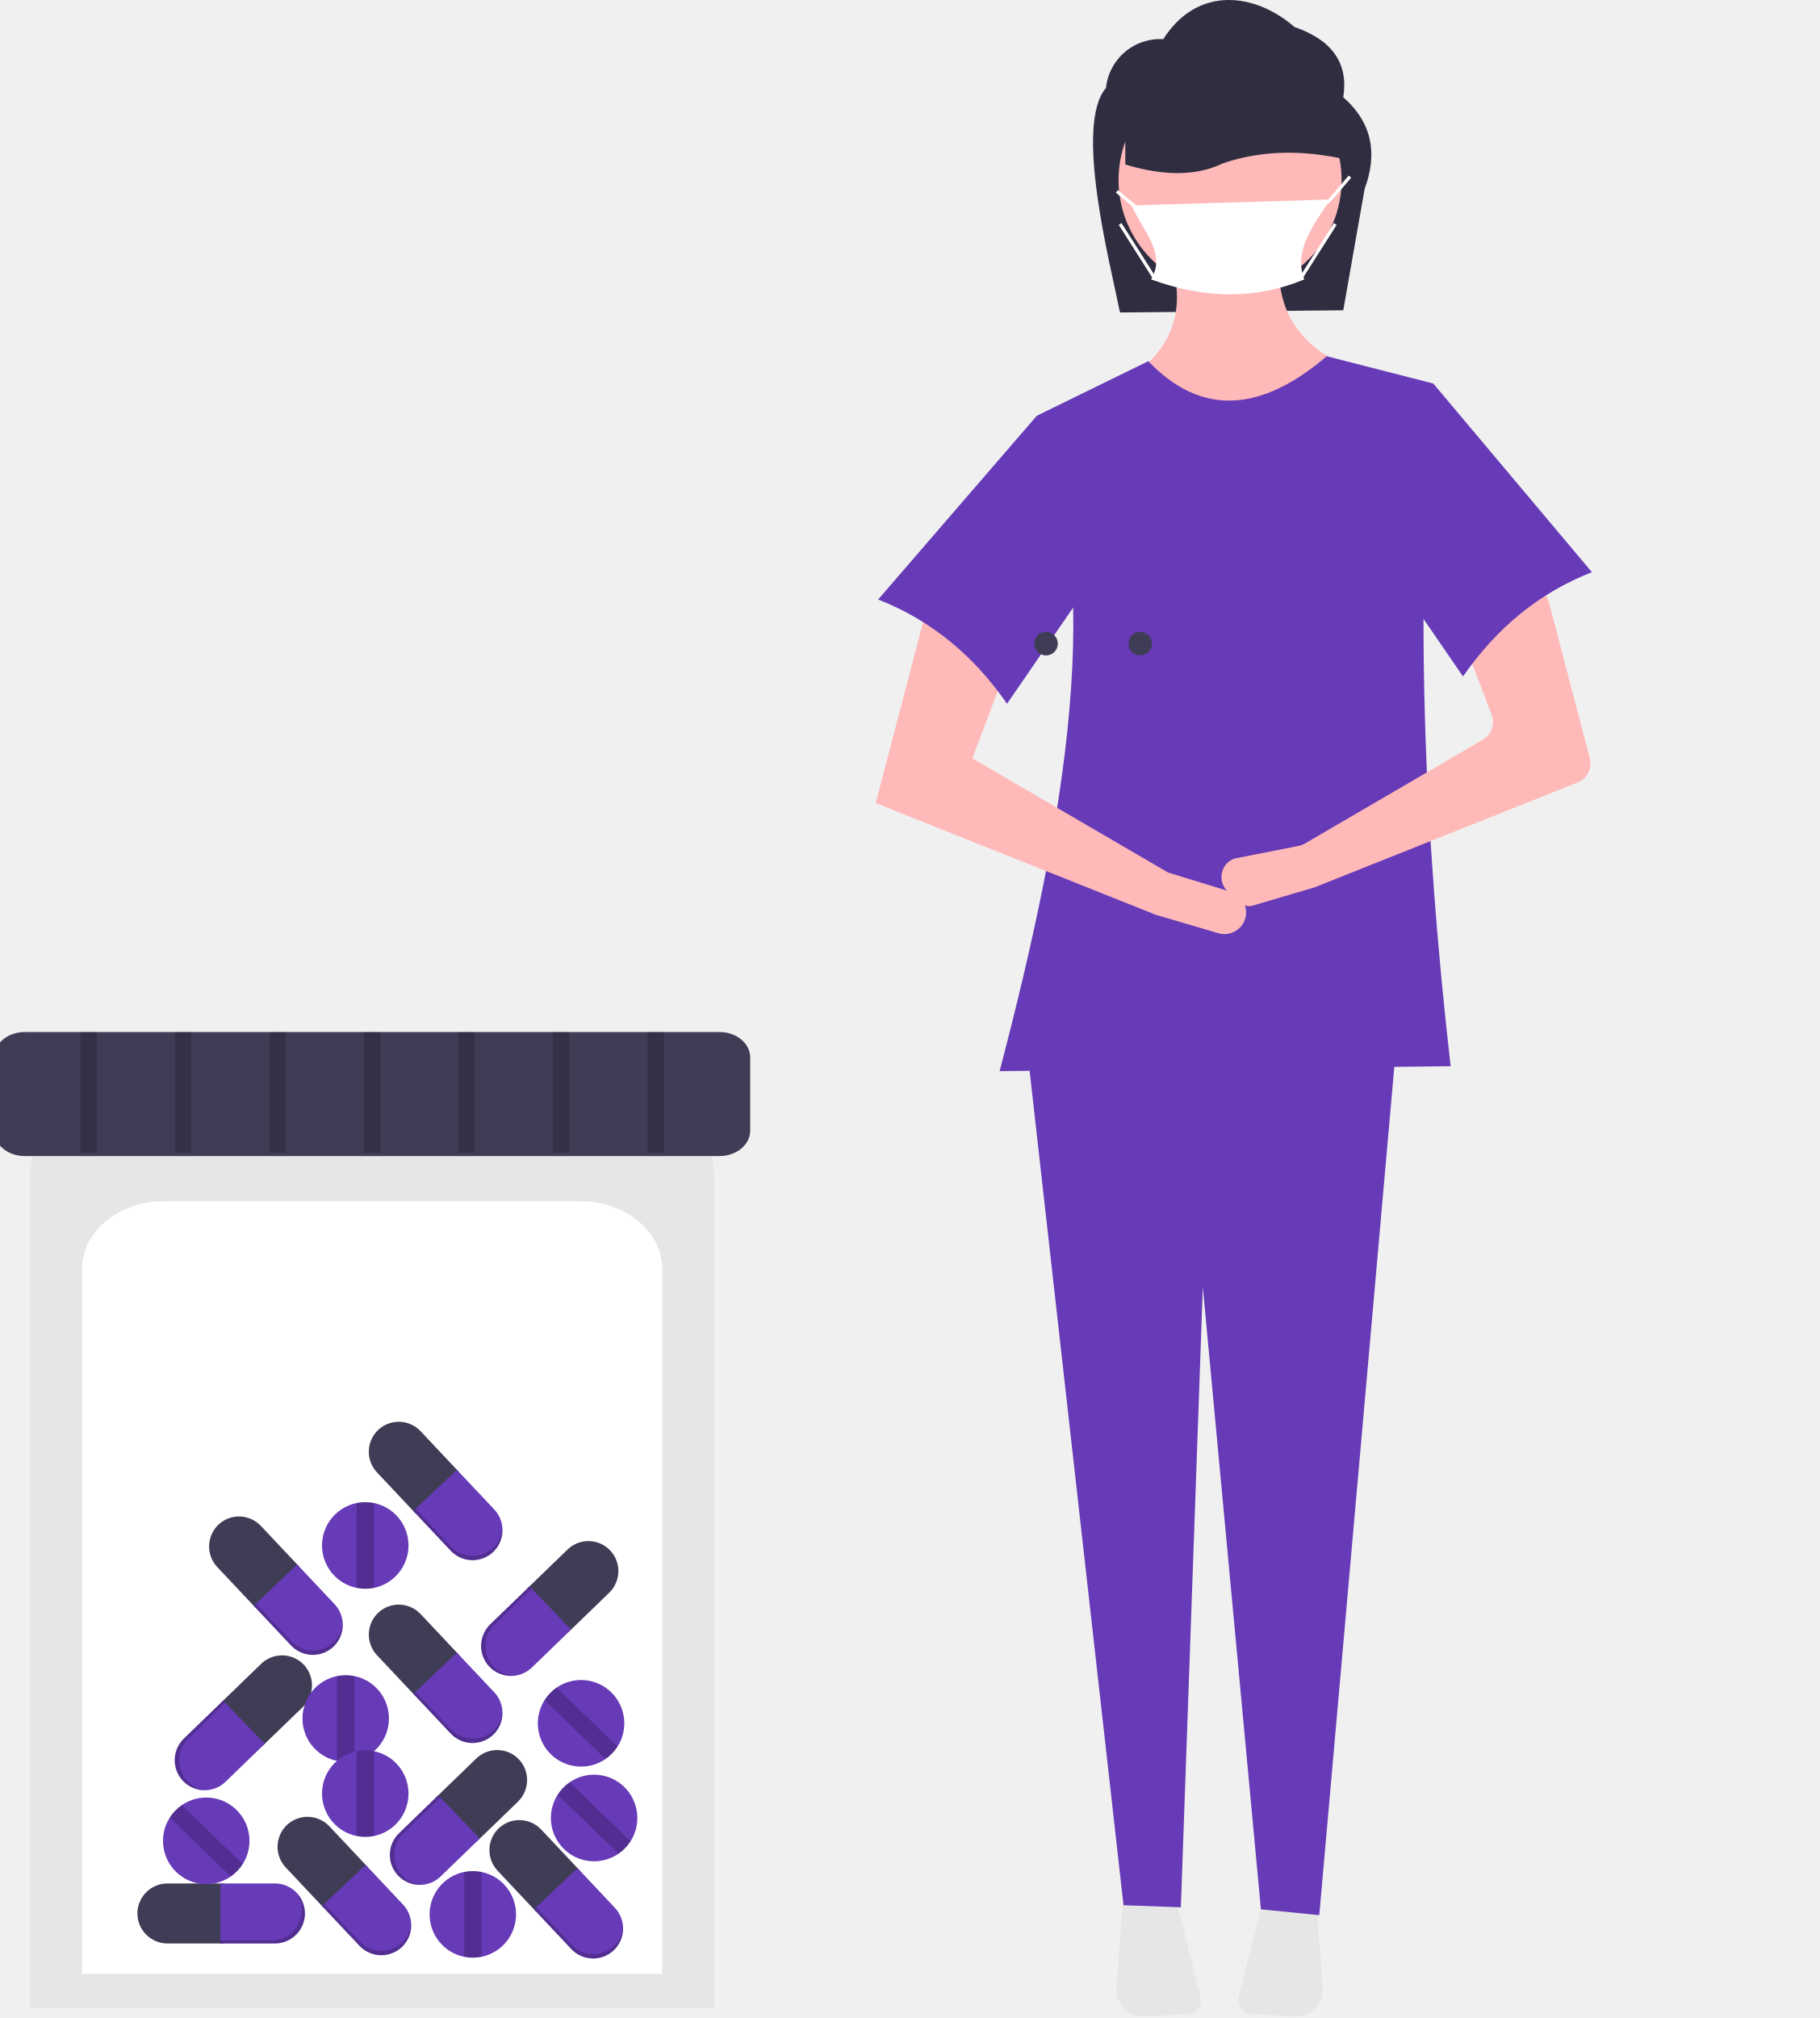
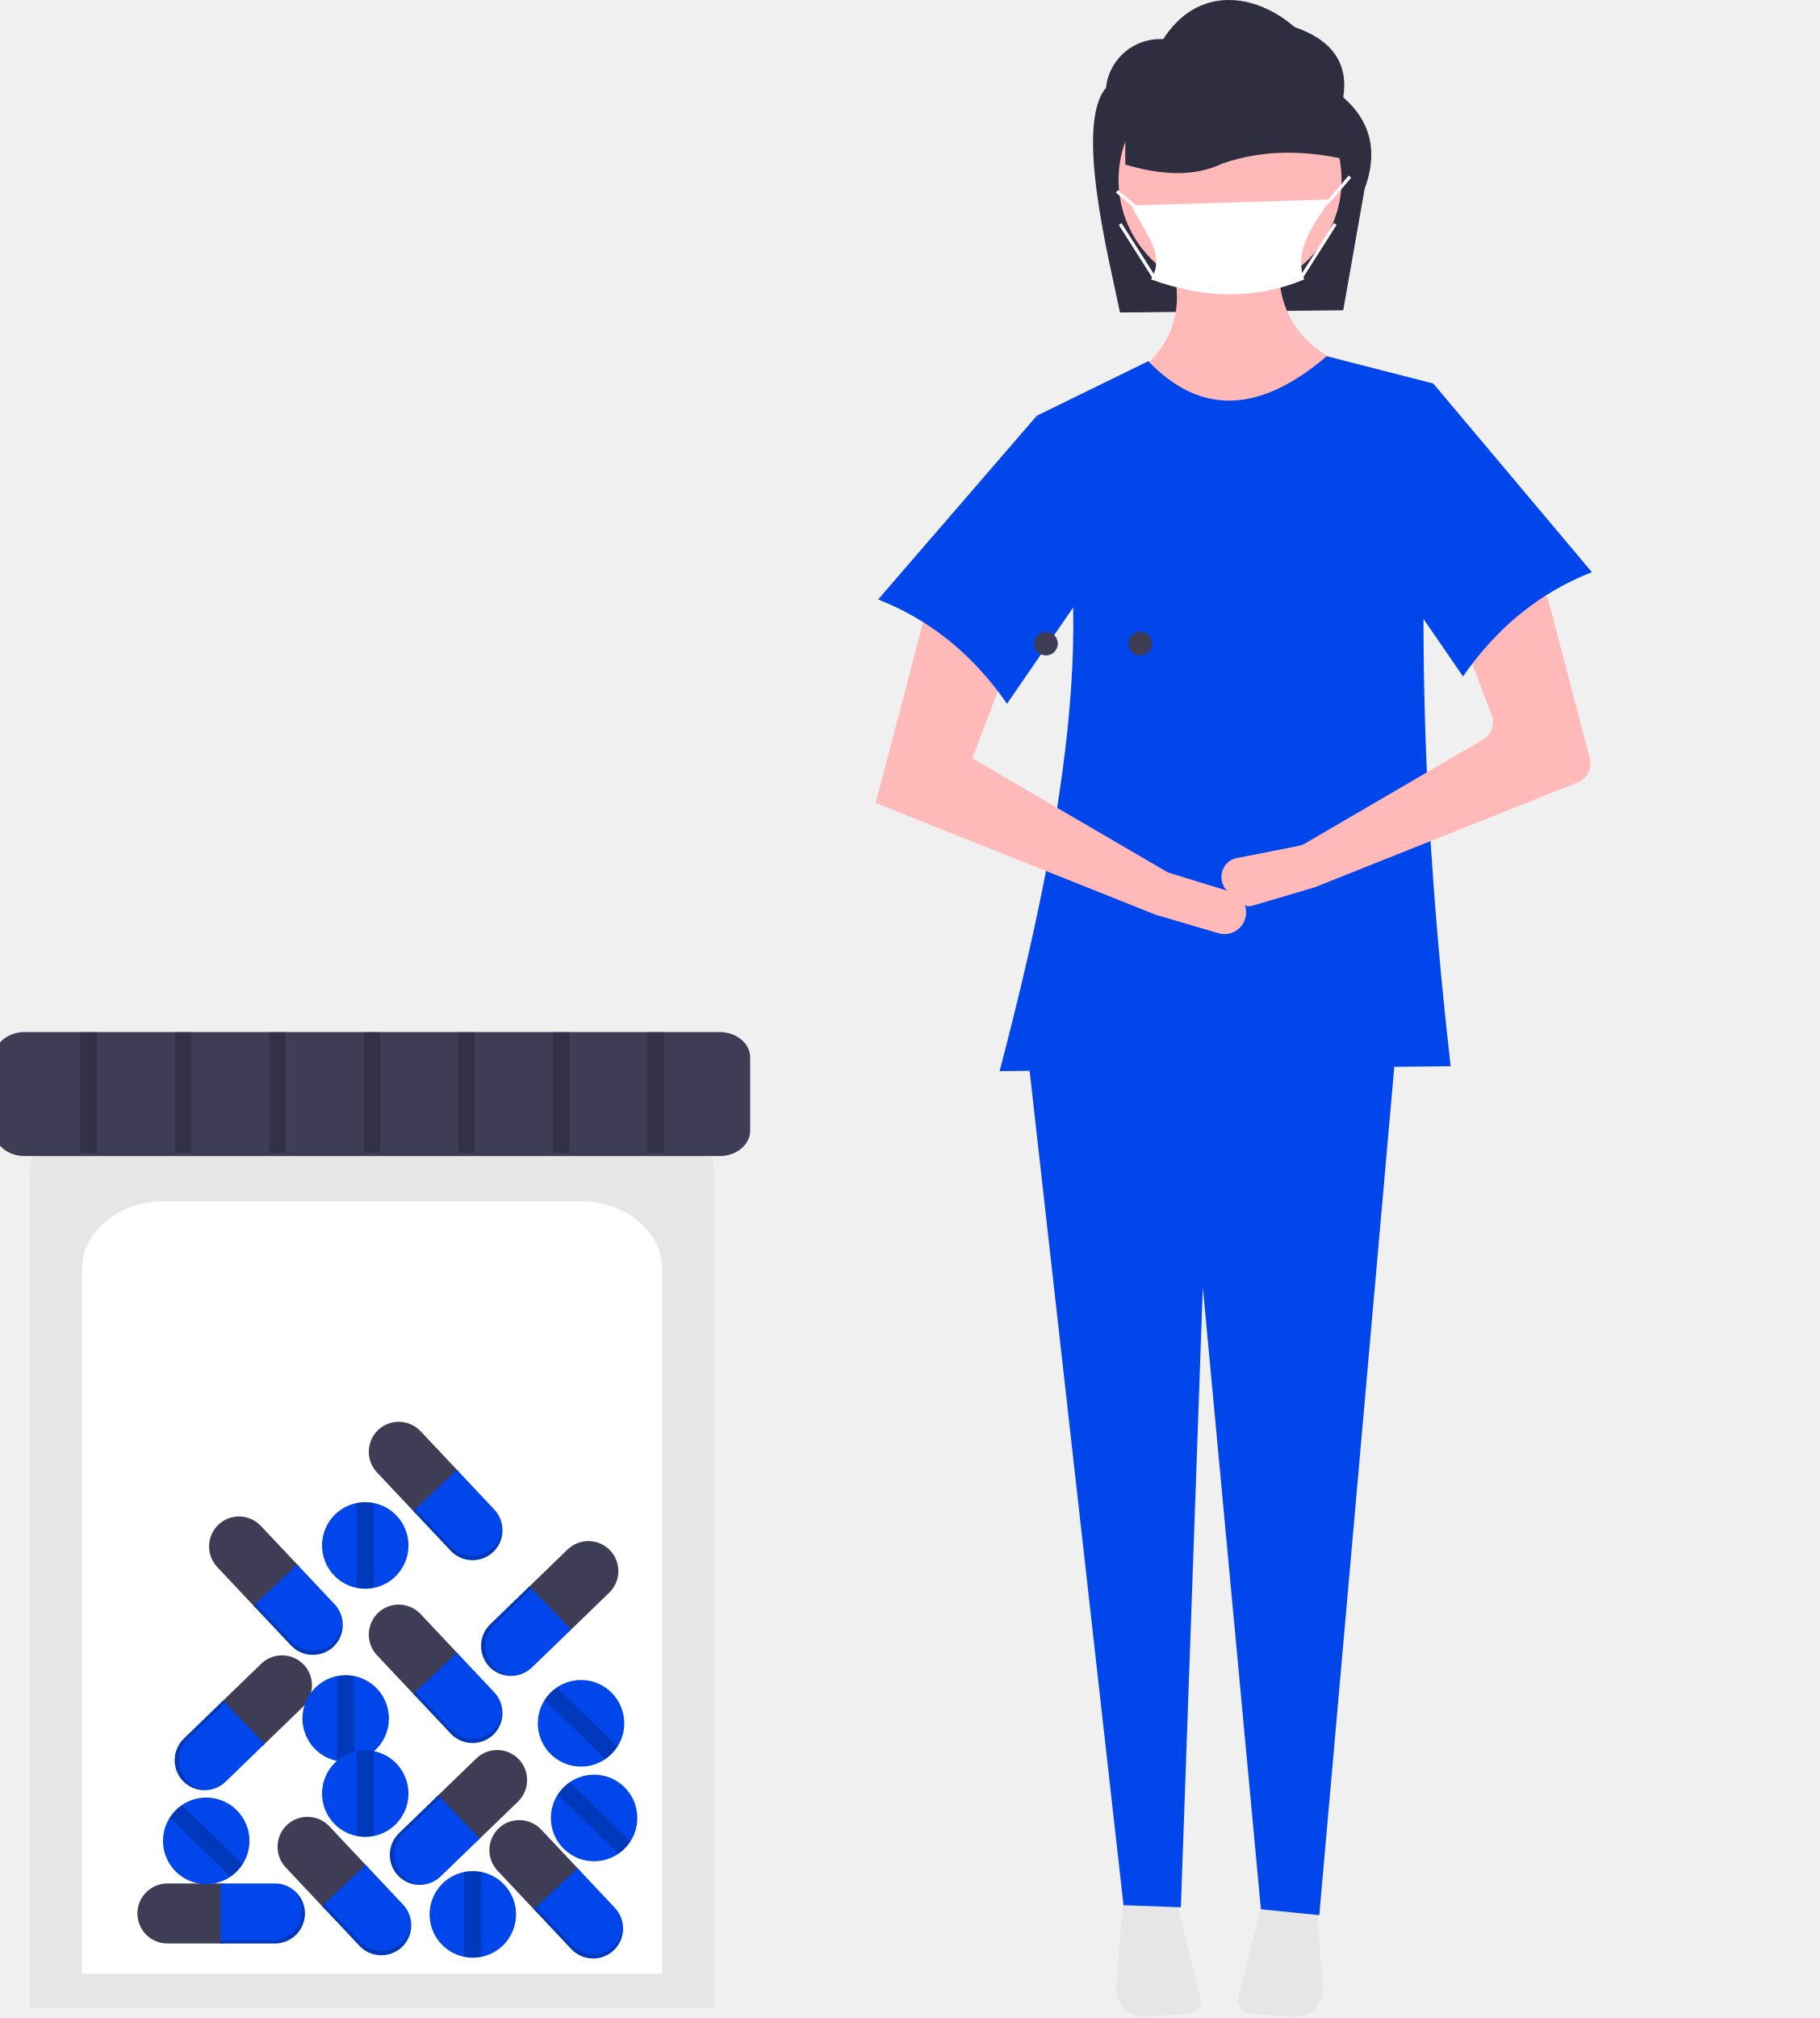
<svg xmlns="http://www.w3.org/2000/svg" width="110" height="122" viewBox="0 0 110 122" fill="none">
-   <g clip-path="url(#clip0_15_1050)">
-     <path d="M81.219 18.759L67.719 18.891C67.085 15.762 64.953 7.553 66.873 5.314C66.96 4.471 67.369 3.695 68.013 3.146C68.658 2.598 69.49 2.319 70.334 2.369C72.426 -0.911 75.912 -0.419 78.267 1.63C80.638 2.449 81.531 3.905 81.219 5.88C82.975 7.419 83.299 9.292 82.51 11.423L81.219 18.759Z" fill="#2F2E41" />
-     <path d="M79.919 27.088L70.18 25.738L68.232 22.886C70.915 21.104 71.865 18.614 70.629 15.233L77.372 15.082C77.056 18.093 78.05 20.425 80.818 21.836L79.919 27.088Z" fill="#FFB9B9" />
-     <path d="M67.877 115.075L67.504 120.174C67.488 120.405 67.52 120.637 67.6 120.854C67.68 121.071 67.805 121.268 67.968 121.433C68.13 121.598 68.326 121.726 68.541 121.808C68.757 121.891 68.988 121.927 69.219 121.913L71.834 121.754C71.955 121.747 72.073 121.713 72.18 121.654C72.286 121.596 72.379 121.515 72.451 121.417C72.522 121.319 72.572 121.206 72.595 121.087C72.618 120.968 72.615 120.845 72.586 120.727L71.134 114.912L67.877 115.075Z" fill="#E6E6E6" />
-     <path d="M76.343 114.912L74.891 120.727C74.862 120.845 74.859 120.968 74.882 121.087C74.906 121.206 74.955 121.319 75.027 121.417C75.099 121.515 75.191 121.596 75.298 121.654C75.404 121.713 75.522 121.747 75.643 121.754L78.258 121.913C78.489 121.927 78.72 121.891 78.936 121.808C79.152 121.726 79.347 121.598 79.51 121.433C79.672 121.268 79.797 121.071 79.877 120.854C79.957 120.637 79.99 120.405 79.973 120.174L79.601 115.075L76.343 114.912Z" fill="#E6E6E6" />
-     <path d="M79.769 115.783L76.24 115.428L72.727 77.814L71.399 115.307L67.932 115.182L62.088 63.256H84.415L79.769 115.783Z" fill="#673AB7" />
-     <path d="M74.375 17.634C78.099 17.634 81.118 14.61 81.118 10.88C81.118 7.151 78.099 4.127 74.375 4.127C70.651 4.127 67.632 7.151 67.632 10.88C67.632 14.61 70.651 17.634 74.375 17.634Z" fill="#FFB9B9" />
-     <path d="M87.711 64.457L60.44 64.757C64.487 49.326 66.908 34.992 62.687 25.137L69.43 21.836C72.681 25.232 76.302 24.882 80.219 21.536L86.662 23.186C85.559 36.109 86.053 49.949 87.711 64.457Z" fill="#673AB7" />
-     <path d="M52.948 48.549L69.88 55.303L73.665 56.418C73.835 56.468 74.013 56.483 74.188 56.462C74.363 56.441 74.532 56.386 74.686 56.298C74.839 56.21 74.973 56.092 75.079 55.951C75.186 55.81 75.263 55.649 75.305 55.477C75.38 55.177 75.347 54.859 75.21 54.581C75.074 54.303 74.843 54.082 74.56 53.958L70.629 52.751L58.791 45.848L61.264 39.32L56.094 36.543L52.948 48.549Z" fill="#FFB9B9" />
-     <path d="M53.097 36.243C56.319 37.502 58.881 39.65 60.889 42.546L67.183 33.392L62.687 25.137L53.097 36.243Z" fill="#673AB7" />
-     <path d="M81.975 9.786C79.238 9.08 76.547 8.983 73.932 9.879C72.266 10.687 70.265 10.612 68.039 9.946V3.208L80.053 3.529L81.975 9.786Z" fill="#2F2E41" />
-     <path d="M95.395 47.301L80.636 53.186L79.523 53.63C79.487 53.644 79.452 53.656 79.414 53.668L75.684 54.767C75.207 54.907 74.547 54.264 74.16 53.82C73.969 53.606 73.861 53.33 73.855 53.043C73.849 52.756 73.947 52.476 74.129 52.255C74.18 52.195 74.237 52.14 74.298 52.091C74.442 51.979 74.612 51.904 74.791 51.874L78.518 51.14C78.651 51.113 78.78 51.065 78.898 50.998L80.636 49.983L89.66 44.721C89.911 44.575 90.102 44.344 90.199 44.07C90.296 43.796 90.293 43.497 90.19 43.225L88.468 38.675C88.362 38.397 88.361 38.09 88.466 37.811C88.57 37.532 88.772 37.3 89.034 37.159L91.887 35.628C92.05 35.54 92.231 35.491 92.416 35.483C92.601 35.475 92.785 35.51 92.955 35.584C93.124 35.658 93.275 35.77 93.395 35.911C93.515 36.052 93.602 36.218 93.649 36.398L96.126 45.848C96.202 46.138 96.17 46.445 96.035 46.713C95.901 46.981 95.673 47.19 95.395 47.301Z" fill="#FFB9B9" />
-     <path d="M96.252 34.592C93.031 35.851 90.468 37.999 88.46 40.895L82.167 31.741L86.662 23.186L96.252 34.592Z" fill="#673AB7" />
-     <path d="M78.863 16.891C75.913 18.12 72.82 18.07 69.6 16.891C70.537 15.29 69.137 14.035 68.418 12.419L80.439 12.061C79.52 13.465 78.163 15.125 78.863 16.891Z" fill="white" />
-     <path d="M80.312 12.328L80.172 12.189L80.369 11.991L81.547 10.615L81.697 10.743L80.514 12.125L80.312 12.328Z" fill="white" />
-     <path d="M67.594 11.492L67.468 11.643L68.65 12.63L68.777 12.479L67.594 11.492Z" fill="white" />
-     <path d="M80.651 13.489L78.582 16.745L78.748 16.851L80.818 13.595L80.651 13.489Z" fill="white" />
-     <path d="M67.811 13.488L67.645 13.594L69.714 16.851L69.88 16.745L67.811 13.488Z" fill="white" />
-     <path d="M68.945 39.624C69.338 39.624 69.657 39.305 69.657 38.911C69.657 38.517 69.338 38.198 68.945 38.198C68.551 38.198 68.232 38.517 68.232 38.911C68.232 39.305 68.551 39.624 68.945 39.624Z" fill="#3F3D56" />
-     <path d="M63.247 39.624C63.641 39.624 63.959 39.305 63.959 38.911C63.959 38.517 63.641 38.198 63.247 38.198C62.854 38.198 62.535 38.517 62.535 38.911C62.535 39.305 62.854 39.624 63.247 39.624Z" fill="#3F3D56" />
-     <path d="M1.807 121.408H43.193V71.133C43.193 68.471 40.574 66.305 37.356 66.305H7.644C4.425 66.305 1.807 68.471 1.807 71.133V121.408Z" fill="#E6E6E6" />
-     <path d="M4.961 119.329H40.039V76.715C40.039 74.458 37.82 72.622 35.093 72.622H9.907C7.18 72.622 4.961 74.458 4.961 76.715V119.329Z" fill="white" />
-     <path d="M1.495 62.392C0.472 62.392 -0.36 63.081 -0.36 63.927V68.357C-0.36 69.203 0.472 69.891 1.495 69.891H43.505C44.528 69.891 45.36 69.203 45.36 68.357V63.927C45.36 63.081 44.528 62.392 43.505 62.392H1.495Z" fill="#3F3D56" />
-     <path d="M10.12 113.865C9.64 113.866 9.18 114.058 8.84 114.398C8.5 114.738 8.309 115.199 8.308 115.68C8.309 116.161 8.5 116.622 8.84 116.962C9.18 117.302 9.64 117.494 10.12 117.495H13.512V113.865H10.12Z" fill="#3F3D56" />
-     <path d="M16.626 113.865H13.327V117.495H16.626C17.106 117.494 17.567 117.302 17.906 116.962C18.246 116.622 18.437 116.161 18.439 115.68C18.437 115.199 18.246 114.738 17.906 114.398C17.567 114.058 17.106 113.866 16.626 113.865Z" fill="#673AB7" />
-     <path opacity="0.2" d="M17.809 114.309C18.095 114.637 18.252 115.058 18.253 115.494C18.251 115.975 18.06 116.436 17.72 116.776C17.381 117.116 16.921 117.307 16.44 117.309H13.327V117.495H16.626C17.106 117.494 17.567 117.302 17.906 116.962C18.246 116.622 18.437 116.161 18.439 115.68C18.438 115.419 18.382 115.162 18.273 114.926C18.164 114.689 18.006 114.479 17.809 114.309Z" fill="black" />
-     <path d="M25.429 86.523C25.098 86.174 24.643 85.97 24.163 85.956C23.683 85.941 23.217 86.118 22.867 86.447C22.518 86.778 22.315 87.234 22.3 87.714C22.286 88.195 22.463 88.662 22.791 89.013L25.118 91.485L27.756 88.995L25.429 86.523Z" fill="#3F3D56" />
-     <path d="M29.892 91.264L27.628 88.86L24.991 91.35L27.254 93.755C27.584 94.104 28.039 94.308 28.519 94.322C28.999 94.336 29.465 94.159 29.816 93.83C30.164 93.499 30.368 93.044 30.382 92.563C30.396 92.082 30.22 91.615 29.892 91.264Z" fill="#673AB7" />
-     <path opacity="0.2" d="M30.38 92.431C30.337 92.865 30.14 93.268 29.824 93.567C29.473 93.896 29.007 94.073 28.527 94.058C28.047 94.044 27.592 93.84 27.262 93.491L25.126 91.222L24.991 91.35L27.254 93.754C27.584 94.104 28.039 94.307 28.519 94.322C28.999 94.336 29.465 94.159 29.816 93.83C30.005 93.651 30.153 93.434 30.25 93.192C30.348 92.951 30.392 92.691 30.38 92.431Z" fill="black" />
-     <path d="M15.772 92.247C15.442 91.898 14.987 91.694 14.507 91.68C14.027 91.665 13.561 91.842 13.21 92.171C12.862 92.502 12.658 92.957 12.644 93.438C12.63 93.919 12.806 94.386 13.135 94.737L15.462 97.209L18.099 94.719L15.772 92.247Z" fill="#3F3D56" />
-     <path d="M20.235 96.988L17.972 94.584L15.334 97.074L17.597 99.478C17.928 99.828 18.383 100.031 18.863 100.046C19.343 100.06 19.809 99.883 20.159 99.554C20.508 99.223 20.711 98.768 20.726 98.287C20.74 97.806 20.563 97.339 20.235 96.988Z" fill="#673AB7" />
-     <path opacity="0.2" d="M20.723 98.155C20.681 98.588 20.483 98.992 20.167 99.291C19.817 99.62 19.351 99.797 18.87 99.782C18.39 99.768 17.936 99.564 17.605 99.215L15.469 96.946L15.334 97.074L17.597 99.478C17.928 99.828 18.383 100.031 18.863 100.046C19.343 100.06 19.809 99.883 20.159 99.554C20.348 99.375 20.496 99.158 20.594 98.916C20.691 98.675 20.735 98.415 20.723 98.155Z" fill="black" />
-     <path d="M25.429 97.576C25.098 97.227 24.643 97.023 24.163 97.009C23.683 96.995 23.217 97.171 22.867 97.5C22.518 97.831 22.315 98.287 22.3 98.767C22.286 99.248 22.463 99.715 22.791 100.066L25.118 102.538L27.756 100.048L25.429 97.576Z" fill="#3F3D56" />
-     <path d="M29.892 102.317L27.628 99.913L24.991 102.403L27.254 104.808C27.584 105.157 28.039 105.361 28.519 105.375C28.999 105.389 29.465 105.212 29.816 104.883C30.164 104.552 30.368 104.097 30.382 103.616C30.396 103.135 30.22 102.668 29.892 102.317Z" fill="#673AB7" />
-     <path opacity="0.2" d="M30.38 103.484C30.337 103.918 30.14 104.321 29.824 104.62C29.473 104.949 29.007 105.126 28.527 105.112C28.047 105.097 27.592 104.894 27.262 104.544L25.126 102.275L24.991 102.403L27.254 104.808C27.584 105.157 28.039 105.361 28.519 105.375C28.999 105.389 29.465 105.212 29.816 104.883C30.005 104.705 30.153 104.487 30.25 104.245C30.348 104.004 30.392 103.744 30.38 103.484Z" fill="black" />
-     <path d="M31.32 108.919C31.664 108.583 31.862 108.125 31.871 107.644C31.879 107.164 31.697 106.699 31.364 106.352C31.03 106.007 30.572 105.809 30.092 105.8C29.612 105.792 29.148 105.974 28.802 106.307L26.361 108.668L28.88 111.279L31.32 108.919Z" fill="#3F3D56" />
-     <path d="M26.64 113.445L29.013 111.15L26.495 108.538L24.122 110.834C23.777 111.169 23.579 111.627 23.571 112.108C23.563 112.589 23.745 113.054 24.077 113.401C24.412 113.746 24.869 113.944 25.35 113.953C25.83 113.961 26.294 113.779 26.64 113.445Z" fill="#673AB7" />
-     <path opacity="0.2" d="M25.481 113.949C25.048 113.911 24.643 113.718 24.34 113.405C24.008 113.059 23.826 112.594 23.834 112.113C23.842 111.632 24.04 111.174 24.385 110.839L26.624 108.672L26.495 108.538L24.122 110.834C23.777 111.169 23.579 111.627 23.571 112.108C23.563 112.589 23.745 113.054 24.077 113.401C24.258 113.588 24.477 113.734 24.72 113.828C24.962 113.923 25.222 113.964 25.481 113.949Z" fill="black" />
-     <path d="M18.313 103.195C18.657 102.859 18.855 102.401 18.864 101.92C18.872 101.44 18.69 100.975 18.358 100.628C18.023 100.283 17.566 100.085 17.085 100.076C16.605 100.068 16.141 100.25 15.795 100.583L13.355 102.944L15.873 105.555L18.313 103.195Z" fill="#3F3D56" />
-     <path d="M13.633 107.722L16.007 105.426L13.488 102.814L11.115 105.11C10.771 105.445 10.573 105.903 10.564 106.384C10.556 106.865 10.738 107.33 11.071 107.677C11.405 108.022 11.863 108.22 12.343 108.229C12.823 108.237 13.287 108.055 13.633 107.722Z" fill="#673AB7" />
-     <path opacity="0.2" d="M12.474 108.225C12.041 108.187 11.636 107.995 11.333 107.682C11.001 107.335 10.819 106.87 10.827 106.389C10.835 105.908 11.034 105.45 11.378 105.115L13.617 102.948L13.488 102.814L11.115 105.11C10.771 105.445 10.573 105.903 10.564 106.384C10.556 106.865 10.738 107.33 11.071 107.677C11.252 107.864 11.47 108.01 11.713 108.104C11.955 108.199 12.215 108.24 12.474 108.225Z" fill="black" />
-     <path d="M36.838 96.286C37.182 95.951 37.38 95.493 37.389 95.012C37.397 94.531 37.215 94.067 36.882 93.72C36.548 93.375 36.09 93.176 35.61 93.168C35.13 93.16 34.666 93.342 34.319 93.675L31.879 96.036L34.398 98.647L36.838 96.286Z" fill="#3F3D56" />
-     <path d="M32.158 100.813L34.531 98.517L32.013 95.906L29.64 98.202C29.295 98.537 29.097 98.995 29.089 99.476C29.081 99.957 29.263 100.422 29.595 100.769C29.93 101.114 30.387 101.312 30.867 101.32C31.348 101.329 31.812 101.146 32.158 100.813Z" fill="#673AB7" />
-     <path opacity="0.2" d="M30.999 101.316C30.566 101.279 30.161 101.086 29.858 100.773C29.526 100.426 29.343 99.962 29.352 99.481C29.36 99 29.558 98.542 29.903 98.207L32.142 96.04L32.013 95.906L29.64 98.202C29.295 98.537 29.097 98.995 29.089 99.476C29.081 99.957 29.263 100.422 29.595 100.769C29.776 100.956 29.995 101.101 30.238 101.196C30.48 101.29 30.739 101.332 30.999 101.316Z" fill="black" />
-     <path d="M32.721 110.603C32.39 110.254 31.935 110.05 31.455 110.036C30.975 110.021 30.509 110.198 30.159 110.527C29.81 110.858 29.606 111.314 29.592 111.794C29.578 112.275 29.754 112.742 30.083 113.093L32.41 115.565L35.047 113.075L32.721 110.603Z" fill="#3F3D56" />
-     <path d="M37.183 115.344L34.92 112.94L32.282 115.43L34.545 117.835C34.876 118.184 35.331 118.387 35.811 118.402C36.291 118.416 36.757 118.239 37.108 117.91C37.456 117.579 37.66 117.124 37.674 116.643C37.688 116.162 37.511 115.695 37.183 115.344Z" fill="#673AB7" />
-     <path opacity="0.2" d="M37.671 116.511C37.629 116.945 37.431 117.348 37.115 117.647C36.765 117.976 36.299 118.153 35.819 118.139C35.339 118.124 34.884 117.92 34.553 117.571L32.417 115.302L32.282 115.43L34.545 117.835C34.876 118.184 35.331 118.388 35.811 118.402C36.291 118.416 36.757 118.239 37.108 117.91C37.296 117.731 37.444 117.514 37.542 117.272C37.639 117.031 37.683 116.771 37.671 116.511Z" fill="black" />
-     <path d="M19.911 110.405C19.58 110.056 19.125 109.852 18.645 109.838C18.165 109.824 17.699 110.001 17.349 110.33C17 110.661 16.797 111.116 16.782 111.597C16.768 112.078 16.945 112.545 17.273 112.896L19.6 115.368L22.238 112.878L19.911 110.405Z" fill="#3F3D56" />
-     <path d="M24.373 115.147L22.11 112.742L19.473 115.233L21.736 117.637C22.066 117.986 22.521 118.19 23.001 118.204C23.481 118.218 23.948 118.042 24.298 117.713C24.646 117.382 24.85 116.926 24.864 116.446C24.878 115.965 24.702 115.498 24.373 115.147Z" fill="#673AB7" />
-     <path opacity="0.2" d="M24.862 116.314C24.819 116.747 24.622 117.151 24.306 117.45C23.955 117.779 23.489 117.955 23.009 117.941C22.529 117.927 22.074 117.723 21.744 117.374L19.608 115.105L19.473 115.233L21.736 117.637C22.066 117.986 22.521 118.19 23.001 118.204C23.481 118.219 23.948 118.042 24.298 117.713C24.487 117.534 24.635 117.316 24.732 117.075C24.829 116.834 24.874 116.574 24.862 116.314Z" fill="black" />
-     <path d="M23.516 103.893C23.517 104.497 23.308 105.082 22.927 105.549C22.546 106.017 22.016 106.338 21.425 106.459C21.08 106.529 20.725 106.529 20.38 106.459C19.79 106.338 19.259 106.017 18.878 105.549C18.497 105.082 18.289 104.497 18.289 103.893C18.289 103.29 18.497 102.705 18.878 102.237C19.259 101.77 19.79 101.449 20.38 101.328C20.725 101.258 21.08 101.258 21.425 101.328C22.016 101.448 22.546 101.77 22.927 102.237C23.308 102.705 23.517 103.29 23.516 103.893Z" fill="#673AB7" />
-     <path opacity="0.2" d="M21.425 101.328V106.459C21.08 106.529 20.725 106.529 20.38 106.459V101.328C20.725 101.258 21.08 101.258 21.425 101.328Z" fill="black" />
-     <path d="M24.699 93.432C24.699 94.036 24.491 94.621 24.11 95.088C23.729 95.556 23.198 95.877 22.608 95.998C22.263 96.067 21.907 96.067 21.562 95.998C20.972 95.877 20.442 95.556 20.06 95.088C19.679 94.621 19.471 94.036 19.471 93.432C19.471 92.829 19.679 92.244 20.06 91.776C20.442 91.309 20.972 90.988 21.562 90.867C21.907 90.797 22.263 90.797 22.608 90.867C23.198 90.987 23.729 91.309 24.11 91.776C24.491 92.244 24.699 92.829 24.699 93.432Z" fill="#673AB7" />
-     <path opacity="0.2" d="M22.608 90.867V95.998C22.263 96.067 21.907 96.067 21.562 95.998V90.867C21.907 90.797 22.263 90.797 22.608 90.867Z" fill="black" />
-     <path d="M24.699 108.433C24.699 109.036 24.491 109.621 24.11 110.089C23.729 110.556 23.198 110.878 22.608 110.998C22.263 111.068 21.907 111.068 21.562 110.998C20.972 110.878 20.442 110.556 20.06 110.089C19.679 109.621 19.471 109.036 19.471 108.433C19.471 107.829 19.679 107.244 20.06 106.777C20.442 106.31 20.972 105.988 21.562 105.867C21.907 105.798 22.263 105.798 22.608 105.867C23.198 105.988 23.729 106.309 24.11 106.777C24.491 107.244 24.699 107.829 24.699 108.433Z" fill="#673AB7" />
-     <path opacity="0.2" d="M22.608 105.867V110.998C22.263 111.068 21.907 111.068 21.562 110.998V105.867C21.907 105.798 22.263 105.798 22.608 105.867Z" fill="black" />
-     <path d="M31.202 115.736C31.202 116.339 30.994 116.924 30.613 117.392C30.232 117.859 29.702 118.181 29.111 118.301C28.766 118.371 28.411 118.371 28.066 118.301C27.475 118.181 26.945 117.859 26.564 117.392C26.183 116.924 25.975 116.339 25.975 115.736C25.975 115.132 26.183 114.547 26.564 114.08C26.945 113.613 27.475 113.291 28.066 113.17C28.411 113.101 28.766 113.101 29.111 113.17C29.702 113.291 30.232 113.612 30.613 114.08C30.994 114.547 31.203 115.132 31.202 115.736Z" fill="#673AB7" />
-     <path opacity="0.2" d="M29.111 113.17V118.301C28.766 118.371 28.411 118.371 28.066 118.301V113.17C28.411 113.101 28.766 113.101 29.111 113.17Z" fill="black" />
-     <path d="M36.947 102.299C37.381 102.718 37.657 103.274 37.729 103.873C37.801 104.472 37.663 105.078 37.34 105.588C37.151 105.885 36.904 106.141 36.615 106.341C36.118 106.683 35.519 106.843 34.919 106.793C34.318 106.744 33.753 106.488 33.319 106.069C32.886 105.65 32.609 105.094 32.538 104.495C32.466 103.896 32.603 103.29 32.926 102.781C33.115 102.483 33.362 102.227 33.652 102.027C34.148 101.685 34.748 101.525 35.348 101.575C35.949 101.624 36.514 101.88 36.947 102.299Z" fill="#673AB7" />
-     <path opacity="0.2" d="M33.652 102.027L37.34 105.587C37.151 105.885 36.904 106.141 36.615 106.341L32.926 102.781C33.115 102.483 33.362 102.227 33.652 102.027Z" fill="black" />
-     <path d="M37.736 108.023C38.169 108.442 38.446 108.998 38.517 109.597C38.589 110.196 38.452 110.802 38.129 111.311C37.94 111.609 37.693 111.865 37.403 112.065C36.907 112.407 36.307 112.567 35.707 112.517C35.106 112.468 34.541 112.212 34.108 111.793C33.674 111.374 33.398 110.818 33.326 110.219C33.255 109.62 33.392 109.014 33.715 108.505C33.904 108.207 34.151 107.951 34.44 107.751C34.937 107.409 35.536 107.249 36.136 107.299C36.737 107.348 37.302 107.604 37.736 108.023Z" fill="#673AB7" />
-     <path opacity="0.2" d="M34.44 107.751L38.129 111.311C37.94 111.609 37.693 111.865 37.403 112.065L33.715 108.505C33.904 108.207 34.151 107.951 34.44 107.751Z" fill="black" />
-     <path d="M14.284 109.405C14.718 109.824 14.994 110.38 15.066 110.979C15.137 111.578 15 112.184 14.677 112.693C14.488 112.99 14.241 113.247 13.952 113.447C13.455 113.789 12.856 113.949 12.255 113.899C11.655 113.849 11.09 113.593 10.656 113.175C10.222 112.756 9.946 112.2 9.875 111.601C9.803 111.001 9.94 110.396 10.263 109.886C10.452 109.589 10.699 109.333 10.989 109.132C11.485 108.79 12.084 108.631 12.685 108.68C13.285 108.73 13.85 108.986 14.284 109.405Z" fill="#673AB7" />
-     <path opacity="0.2" d="M10.989 109.132L14.677 112.693C14.488 112.99 14.241 113.247 13.951 113.447L10.263 109.886C10.452 109.589 10.699 109.333 10.989 109.132Z" fill="black" />
-     <path opacity="0.2" d="M5.847 62.392H4.862V69.695H5.847V62.392Z" fill="black" />
-     <path opacity="0.2" d="M11.562 62.392H10.577V69.695H11.562V62.392Z" fill="black" />
-     <path opacity="0.2" d="M17.278 62.392H16.292V69.695H17.278V62.392Z" fill="black" />
-     <path opacity="0.2" d="M22.993 62.392H22.007V69.695H22.993V62.392Z" fill="black" />
-     <path opacity="0.2" d="M28.708 62.392H27.722V69.695H28.708V62.392Z" fill="black" />
-     <path opacity="0.2" d="M34.423 62.392H33.438V69.695H34.423V62.392Z" fill="black" />
-     <path opacity="0.2" d="M40.138 62.392H39.153V69.695H40.138V62.392Z" fill="black" />
+   <g clip-path="url(#clip0_39_2)">
+     <mask id="mask0_39_2" style="mask-type:luminance" maskUnits="userSpaceOnUse" x="0" y="0" width="110" height="122">
+       <path d="M110 0H0V122H110V0Z" fill="white" />
+     </mask>
+     <g mask="url(#mask0_39_2)">
+       <path d="M81.218 18.759L67.718 18.891C67.084 15.762 64.952 7.553 66.872 5.314C66.959 4.471 67.368 3.695 68.013 3.146C68.657 2.598 69.489 2.319 70.333 2.369C72.425 -0.911 75.911 -0.419 78.266 1.63C80.637 2.449 81.531 3.905 81.218 5.88C82.974 7.419 83.297 9.292 82.509 11.423L81.218 18.759Z" fill="#2F2E41" />
+       <path d="M79.918 27.088L70.178 25.737L68.231 22.886C70.914 21.103 71.863 18.613 70.628 15.232L77.371 15.082C77.055 18.093 78.049 20.424 80.817 21.835L79.918 27.088Z" fill="#FFB9B9" />
+       <path d="M67.877 115.075L67.504 120.174C67.487 120.405 67.52 120.637 67.6 120.854C67.68 121.071 67.805 121.268 67.968 121.433C68.13 121.598 68.326 121.726 68.541 121.808C68.757 121.891 68.988 121.927 69.219 121.913L71.834 121.754C71.955 121.747 72.073 121.713 72.18 121.654C72.286 121.596 72.379 121.515 72.451 121.417C72.522 121.319 72.572 121.206 72.595 121.087C72.618 120.968 72.615 120.845 72.586 120.727L71.134 114.912L67.877 115.075Z" fill="#E6E6E6" />
+       <path d="M76.341 114.912L74.89 120.727C74.861 120.845 74.857 120.968 74.881 121.087C74.904 121.206 74.953 121.319 75.025 121.417C75.097 121.515 75.189 121.596 75.296 121.654C75.403 121.713 75.521 121.747 75.642 121.754L78.257 121.913C78.488 121.927 78.719 121.891 78.934 121.808C79.15 121.726 79.346 121.598 79.508 121.433C79.671 121.268 79.796 121.071 79.876 120.854C79.956 120.637 79.988 120.405 79.971 120.174L79.599 115.075L76.341 114.912Z" fill="#E6E6E6" />
+       <path d="M79.769 115.782L76.24 115.427L72.727 77.813L71.399 115.306L67.932 115.181L62.088 63.256H84.414L79.769 115.782Z" fill="#0046EA" />
+       <path d="M74.374 17.634C78.098 17.634 81.117 14.61 81.117 10.88C81.117 7.151 78.098 4.127 74.374 4.127C70.65 4.127 67.631 7.151 67.631 10.88C67.631 14.61 70.65 17.634 74.374 17.634Z" fill="#FFB9B9" />
+       <path d="M87.711 64.457L60.44 64.757C64.487 49.326 66.908 34.991 62.687 25.137L69.43 21.835C72.681 25.232 76.302 24.882 80.219 21.535L86.662 23.186C85.558 36.108 86.053 49.949 87.711 64.457Z" fill="#0046EA" />
+       <path d="M52.947 48.549L69.88 55.302L73.665 56.417C73.835 56.467 74.012 56.482 74.188 56.462C74.363 56.441 74.532 56.385 74.685 56.297C74.838 56.21 74.972 56.092 75.079 55.951C75.185 55.81 75.262 55.649 75.305 55.477C75.38 55.177 75.347 54.859 75.21 54.581C75.074 54.303 74.843 54.082 74.56 53.958L70.629 52.751L58.791 45.848L61.264 39.319L56.094 36.543L52.947 48.549Z" fill="#FFB9B9" />
+       <path d="M53.096 36.242C56.317 37.501 58.88 39.649 60.888 42.545L67.181 33.391L62.686 25.137L53.096 36.242Z" fill="#0046EA" />
+       <path d="M81.975 9.786C79.238 9.08 76.547 8.983 73.931 9.879C72.265 10.687 70.264 10.613 68.039 9.947V3.209L80.052 3.53L81.975 9.786Z" fill="#2F2E41" />
+       <path d="M95.394 47.301L80.635 53.187L79.522 53.631C79.486 53.645 79.451 53.657 79.413 53.668L75.683 54.768C75.206 54.908 74.545 54.264 74.159 53.82C73.968 53.606 73.86 53.331 73.854 53.044C73.848 52.757 73.945 52.477 74.128 52.255C74.179 52.196 74.236 52.141 74.297 52.091C74.441 51.979 74.61 51.905 74.79 51.874L78.516 51.14C78.65 51.114 78.779 51.066 78.897 50.998L80.635 49.983L89.659 44.721C89.91 44.575 90.101 44.345 90.198 44.071C90.295 43.797 90.292 43.497 90.189 43.225L88.467 38.676C88.361 38.397 88.36 38.09 88.464 37.811C88.568 37.532 88.77 37.301 89.032 37.16L91.886 35.628C92.049 35.541 92.23 35.491 92.415 35.483C92.6 35.476 92.784 35.511 92.953 35.585C93.123 35.659 93.274 35.77 93.394 35.911C93.514 36.052 93.601 36.218 93.648 36.398L96.125 45.848C96.201 46.138 96.169 46.446 96.034 46.713C95.899 46.981 95.672 47.19 95.394 47.301Z" fill="#FFB9B9" />
+       <path d="M96.251 34.591C93.03 35.85 90.467 37.998 88.459 40.894L82.166 31.74L86.661 23.186L96.251 34.591Z" fill="#0046EA" />
+       <path d="M78.861 16.891C75.911 18.12 72.818 18.07 69.599 16.891C70.535 15.289 69.135 14.035 68.416 12.418L80.437 12.06C79.518 13.465 78.162 15.124 78.861 16.891Z" fill="white" />
+       <path d="M80.311 12.328L80.172 12.189L80.369 11.991L81.546 10.615L81.696 10.743L80.514 12.125L80.311 12.328Z" fill="white" />
+       <path d="M67.593 11.492L67.467 11.644L68.649 12.631L68.775 12.479L67.593 11.492Z" fill="white" />
+       <path d="M80.65 13.488L78.58 16.745L78.746 16.851L80.816 13.594L80.65 13.488Z" fill="white" />
+       <path d="M67.811 13.488L67.644 13.594L69.714 16.851L69.88 16.745L67.811 13.488Z" fill="white" />
+       <path d="M68.943 39.624C69.336 39.624 69.655 39.304 69.655 38.91C69.655 38.517 69.336 38.197 68.943 38.197C68.549 38.197 68.231 38.517 68.231 38.91C68.231 39.304 68.549 39.624 68.943 39.624Z" fill="#3F3D56" />
+       <path d="M63.245 39.624C63.639 39.624 63.958 39.304 63.958 38.91C63.958 38.517 63.639 38.197 63.245 38.197C62.852 38.197 62.533 38.517 62.533 38.91C62.533 39.304 62.852 39.624 63.245 39.624Z" fill="#3F3D56" />
+       <path d="M1.807 121.408H43.192V71.133C43.192 68.471 40.574 66.305 37.356 66.305H7.643C4.425 66.305 1.807 68.471 1.807 71.133V121.408Z" fill="#E6E6E6" />
+       <path d="M4.959 119.33H40.038V76.715C40.038 74.459 37.819 72.623 35.091 72.623H9.906C7.178 72.623 4.959 74.459 4.959 76.715V119.33Z" fill="white" />
+       <path d="M1.494 62.393C0.471 62.393 -0.361 63.081 -0.361 63.927V68.357C-0.361 69.203 0.471 69.892 1.494 69.892H43.504C44.527 69.892 45.359 69.203 45.359 68.357V63.927C45.359 63.081 44.527 62.393 43.504 62.393H1.494Z" fill="#3F3D56" />
+       <path d="M10.119 113.865C9.639 113.866 9.179 114.058 8.839 114.398C8.499 114.738 8.308 115.199 8.307 115.68C8.308 116.161 8.499 116.622 8.839 116.962C9.179 117.302 9.639 117.494 10.119 117.495H13.511V113.865H10.119Z" fill="#3F3D56" />
+       <path d="M16.626 113.865H13.326V117.495H16.626C17.106 117.494 17.566 117.302 17.906 116.962C18.245 116.622 18.437 116.161 18.438 115.68C18.437 115.199 18.245 114.738 17.906 114.398C17.566 114.058 17.106 113.866 16.626 113.865Z" fill="#0046EA" />
+       <path opacity="0.2" d="M17.808 114.309C18.094 114.637 18.252 115.058 18.252 115.494C18.251 115.975 18.059 116.436 17.72 116.776C17.38 117.116 16.92 117.307 16.44 117.309H13.326V117.495H16.626C17.106 117.494 17.566 117.302 17.906 116.962C18.245 116.622 18.437 116.161 18.438 115.68C18.438 115.419 18.381 115.162 18.273 114.926C18.164 114.689 18.006 114.479 17.808 114.309Z" fill="black" />
+       <path d="M25.428 86.523C25.097 86.174 24.642 85.97 24.162 85.956C23.682 85.942 23.216 86.118 22.866 86.447C22.517 86.778 22.314 87.234 22.3 87.715C22.285 88.195 22.462 88.662 22.79 89.013L25.117 91.486L27.755 88.995L25.428 86.523Z" fill="#3F3D56" />
+       <path d="M29.891 91.264L27.628 88.859L24.99 91.35L27.253 93.754C27.584 94.103 28.039 94.307 28.519 94.321C28.999 94.336 29.465 94.159 29.815 93.83C30.164 93.499 30.367 93.043 30.382 92.563C30.396 92.082 30.22 91.615 29.891 91.264Z" fill="#0046EA" />
+       <path opacity="0.2" d="M30.379 92.432C30.337 92.865 30.139 93.269 29.823 93.568C29.473 93.897 29.007 94.073 28.527 94.059C28.047 94.045 27.592 93.841 27.261 93.492L25.125 91.223L24.99 91.35L27.253 93.755C27.584 94.104 28.039 94.308 28.519 94.322C28.999 94.336 29.465 94.16 29.815 93.831C30.004 93.652 30.152 93.434 30.25 93.193C30.347 92.951 30.391 92.692 30.379 92.432Z" fill="black" />
+       <path d="M15.772 92.248C15.441 91.898 14.986 91.695 14.506 91.68C14.026 91.666 13.56 91.843 13.21 92.172C12.861 92.503 12.658 92.958 12.643 93.439C12.629 93.92 12.806 94.387 13.134 94.738L15.461 97.21L18.099 94.72L15.772 92.248Z" fill="#3F3D56" />
+       <path d="M20.235 96.989L17.972 94.584L15.334 97.074L17.597 99.479C17.928 99.828 18.383 100.031 18.863 100.046C19.343 100.06 19.809 99.884 20.159 99.555C20.508 99.224 20.711 98.768 20.726 98.287C20.74 97.806 20.563 97.34 20.235 96.989Z" fill="#0046EA" />
+       <path opacity="0.2" d="M20.723 98.154C20.681 98.588 20.483 98.991 20.167 99.29C19.817 99.619 19.351 99.796 18.87 99.782C18.39 99.767 17.936 99.564 17.605 99.215L15.469 96.945L15.334 97.073L17.597 99.478C17.928 99.827 18.383 100.03 18.863 100.045C19.343 100.059 19.809 99.882 20.159 99.553C20.348 99.374 20.496 99.157 20.594 98.915C20.691 98.674 20.735 98.414 20.723 98.154Z" fill="black" />
+       <path d="M25.428 97.576C25.097 97.227 24.642 97.023 24.162 97.009C23.682 96.994 23.216 97.171 22.866 97.5C22.517 97.831 22.314 98.287 22.299 98.767C22.285 99.248 22.462 99.715 22.79 100.066L25.117 102.538L27.755 100.048L25.428 97.576Z" fill="#3F3D56" />
+       <path d="M29.891 102.316L27.628 99.912L24.99 102.402L27.253 104.807C27.584 105.156 28.039 105.36 28.519 105.374C28.999 105.388 29.465 105.211 29.815 104.882C30.164 104.551 30.367 104.096 30.382 103.615C30.396 103.134 30.22 102.667 29.891 102.316Z" fill="#0046EA" />
+       <path opacity="0.2" d="M30.379 103.484C30.337 103.918 30.139 104.321 29.823 104.62C29.473 104.949 29.007 105.126 28.527 105.112C28.047 105.097 27.592 104.894 27.261 104.544L25.125 102.275L24.99 102.403L27.253 104.808C27.584 105.157 28.039 105.361 28.519 105.375C28.999 105.389 29.465 105.212 29.815 104.883C30.004 104.705 30.152 104.487 30.25 104.245C30.347 104.004 30.391 103.744 30.379 103.484Z" fill="black" />
+       <path d="M31.32 108.918C31.664 108.582 31.862 108.124 31.87 107.643C31.879 107.163 31.697 106.698 31.364 106.351C31.029 106.006 30.572 105.808 30.092 105.799C29.612 105.791 29.148 105.973 28.801 106.306L26.361 108.667L28.88 111.278L31.32 108.918Z" fill="#3F3D56" />
+       <path d="M26.64 113.444L29.013 111.149L26.495 108.537L24.121 110.833C23.777 111.168 23.579 111.626 23.571 112.107C23.562 112.588 23.744 113.053 24.077 113.4C24.412 113.745 24.869 113.943 25.349 113.952C25.829 113.96 26.293 113.778 26.64 113.444Z" fill="#0046EA" />
+       <path opacity="0.2" d="M25.481 113.948C25.047 113.91 24.642 113.717 24.34 113.404C24.007 113.058 23.825 112.593 23.833 112.112C23.842 111.631 24.04 111.173 24.384 110.838L26.624 108.671L26.495 108.537L24.121 110.833C23.777 111.168 23.579 111.626 23.571 112.107C23.562 112.588 23.744 113.053 24.077 113.4C24.258 113.587 24.477 113.733 24.719 113.827C24.961 113.922 25.221 113.963 25.481 113.948Z" fill="black" />
+       <path d="M18.312 103.195C18.656 102.859 18.854 102.401 18.863 101.92C18.871 101.44 18.689 100.975 18.356 100.628C18.022 100.283 17.564 100.085 17.084 100.076C16.604 100.068 16.14 100.25 15.794 100.583L13.354 102.944L15.872 105.555L18.312 103.195Z" fill="#3F3D56" />
+       <path d="M13.632 107.722L16.005 105.426L13.487 102.814L11.114 105.11C10.769 105.445 10.571 105.903 10.563 106.384C10.555 106.865 10.736 107.33 11.069 107.677C11.404 108.022 11.861 108.22 12.341 108.229C12.822 108.237 13.286 108.055 13.632 107.722Z" fill="#0046EA" />
+       <path opacity="0.2" d="M12.473 108.225C12.04 108.187 11.634 107.995 11.332 107.682C10.999 107.335 10.817 106.87 10.826 106.389C10.834 105.908 11.032 105.45 11.377 105.115L13.616 102.948L13.487 102.814L11.114 105.11C10.769 105.445 10.571 105.903 10.563 106.384C10.555 106.865 10.736 107.33 11.069 107.677C11.25 107.864 11.469 108.01 11.711 108.104C11.954 108.199 12.213 108.24 12.473 108.225Z" fill="black" />
+       <path d="M36.837 96.287C37.182 95.951 37.38 95.493 37.388 95.012C37.396 94.531 37.214 94.067 36.882 93.72C36.547 93.375 36.09 93.177 35.61 93.168C35.129 93.16 34.665 93.342 34.319 93.675L31.879 96.036L34.397 98.647L36.837 96.287Z" fill="#3F3D56" />
+       <path d="M32.157 100.813L34.53 98.518L32.012 95.906L29.639 98.202C29.294 98.537 29.096 98.995 29.088 99.476C29.08 99.957 29.262 100.422 29.594 100.769C29.929 101.114 30.386 101.312 30.866 101.32C31.347 101.329 31.811 101.146 32.157 100.813Z" fill="#0046EA" />
+       <path opacity="0.2" d="M30.998 101.316C30.565 101.279 30.16 101.086 29.857 100.773C29.525 100.426 29.343 99.962 29.351 99.481C29.359 99 29.557 98.542 29.902 98.207L32.141 96.04L32.012 95.906L29.639 98.202C29.294 98.537 29.096 98.995 29.088 99.476C29.08 99.957 29.262 100.422 29.594 100.769C29.775 100.956 29.994 101.101 30.236 101.196C30.479 101.29 30.738 101.332 30.998 101.316Z" fill="black" />
+       <path d="M32.719 110.603C32.388 110.254 31.933 110.05 31.453 110.036C30.973 110.021 30.507 110.198 30.157 110.527C29.808 110.858 29.605 111.314 29.591 111.794C29.576 112.275 29.753 112.742 30.081 113.093L32.408 115.565L35.046 113.075L32.719 110.603Z" fill="#3F3D56" />
+       <path d="M37.182 115.343L34.919 112.939L32.281 115.429L34.545 117.834C34.875 118.183 35.33 118.386 35.81 118.401C36.29 118.415 36.756 118.238 37.106 117.909C37.455 117.578 37.658 117.123 37.673 116.642C37.687 116.161 37.511 115.694 37.182 115.343Z" fill="#0046EA" />
+       <path opacity="0.2" d="M37.67 116.512C37.628 116.946 37.43 117.349 37.114 117.648C36.764 117.977 36.298 118.154 35.818 118.14C35.338 118.125 34.883 117.921 34.552 117.572L32.416 115.303L32.281 115.431L34.545 117.836C34.875 118.185 35.33 118.389 35.81 118.403C36.29 118.417 36.756 118.24 37.106 117.911C37.295 117.732 37.444 117.515 37.541 117.273C37.638 117.032 37.682 116.772 37.67 116.512Z" fill="black" />
+       <path d="M19.91 110.406C19.58 110.057 19.125 109.853 18.645 109.839C18.165 109.825 17.699 110.002 17.348 110.331C17 110.662 16.796 111.117 16.782 111.598C16.768 112.079 16.944 112.546 17.273 112.897L19.6 115.369L22.237 112.879L19.91 110.406Z" fill="#3F3D56" />
+       <path d="M24.373 115.147L22.11 112.742L19.473 115.233L21.736 117.637C22.066 117.986 22.521 118.19 23.001 118.204C23.481 118.218 23.948 118.042 24.298 117.713C24.646 117.382 24.85 116.926 24.864 116.446C24.878 115.965 24.702 115.498 24.373 115.147Z" fill="#0046EA" />
+       <path opacity="0.2" d="M24.862 116.314C24.819 116.747 24.622 117.151 24.306 117.45C23.955 117.779 23.489 117.955 23.009 117.941C22.529 117.927 22.074 117.723 21.744 117.374L19.608 115.105L19.473 115.233L21.736 117.637C22.066 117.986 22.521 118.19 23.001 118.204C23.481 118.219 23.948 118.042 24.298 117.713C24.487 117.534 24.635 117.316 24.732 117.075C24.829 116.834 24.874 116.574 24.862 116.314Z" fill="black" />
+       <path d="M23.515 103.893C23.515 104.497 23.307 105.082 22.926 105.549C22.545 106.017 22.014 106.338 21.424 106.459C21.079 106.529 20.723 106.529 20.378 106.459C19.788 106.338 19.257 106.017 18.876 105.549C18.495 105.082 18.287 104.497 18.287 103.893C18.287 103.29 18.495 102.705 18.876 102.237C19.257 101.77 19.788 101.449 20.378 101.328C20.723 101.258 21.079 101.258 21.424 101.328C22.014 101.448 22.545 101.77 22.926 102.237C23.307 102.705 23.515 103.29 23.515 103.893Z" fill="#0046EA" />
+       <path opacity="0.2" d="M21.424 101.328V106.459C21.079 106.529 20.724 106.529 20.379 106.459V101.328C20.724 101.258 21.079 101.258 21.424 101.328Z" fill="black" />
+       <path d="M24.698 93.432C24.698 94.036 24.49 94.621 24.109 95.088C23.728 95.556 23.198 95.877 22.607 95.998C22.262 96.068 21.907 96.068 21.562 95.998C20.971 95.877 20.441 95.556 20.06 95.088C19.679 94.621 19.471 94.036 19.471 93.432C19.471 92.829 19.679 92.244 20.06 91.776C20.441 91.309 20.971 90.988 21.562 90.867C21.907 90.797 22.262 90.797 22.607 90.867C23.198 90.987 23.728 91.309 24.109 91.776C24.49 92.244 24.698 92.829 24.698 93.432Z" fill="#0046EA" />
+       <path opacity="0.2" d="M22.606 90.867V95.998C22.261 96.068 21.905 96.068 21.561 95.998V90.867C21.905 90.797 22.261 90.797 22.606 90.867Z" fill="black" />
+       <path d="M24.698 108.432C24.698 109.035 24.49 109.62 24.109 110.088C23.728 110.555 23.198 110.877 22.607 110.997C22.262 111.067 21.907 111.067 21.562 110.997C20.971 110.877 20.441 110.555 20.06 110.088C19.679 109.62 19.471 109.035 19.471 108.432C19.471 107.828 19.679 107.243 20.06 106.776C20.441 106.309 20.971 105.987 21.562 105.866C21.907 105.797 22.262 105.797 22.607 105.866C23.198 105.987 23.728 106.308 24.109 106.776C24.49 107.243 24.698 107.828 24.698 108.432Z" fill="#0046EA" />
+       <path opacity="0.2" d="M22.606 105.866V110.997C22.261 111.067 21.905 111.067 21.561 110.997V105.866C21.905 105.797 22.261 105.797 22.606 105.866Z" fill="black" />
+       <path d="M31.202 115.737C31.202 116.34 30.994 116.925 30.613 117.393C30.232 117.86 29.702 118.182 29.111 118.302C28.766 118.372 28.411 118.372 28.066 118.302C27.475 118.182 26.945 117.86 26.564 117.393C26.183 116.925 25.975 116.34 25.975 115.737C25.975 115.133 26.183 114.548 26.564 114.081C26.945 113.614 27.475 113.292 28.066 113.171C28.411 113.102 28.766 113.102 29.111 113.171C29.702 113.292 30.232 113.613 30.613 114.081C30.994 114.548 31.202 115.133 31.202 115.737Z" fill="#0046EA" />
+       <path opacity="0.2" d="M29.11 113.171V118.302C28.765 118.372 28.41 118.372 28.064 118.302V113.171C28.41 113.102 28.765 113.102 29.11 113.171Z" fill="black" />
+       <path d="M36.946 102.299C37.379 102.718 37.656 103.274 37.727 103.873C37.799 104.472 37.662 105.078 37.339 105.588C37.149 105.885 36.903 106.141 36.613 106.341C36.117 106.683 35.517 106.843 34.917 106.793C34.316 106.744 33.752 106.488 33.318 106.069C32.884 105.65 32.608 105.094 32.536 104.495C32.465 103.896 32.602 103.29 32.925 102.781C33.114 102.483 33.361 102.227 33.65 102.027C34.147 101.685 34.746 101.525 35.346 101.575C35.947 101.624 36.512 101.88 36.946 102.299Z" fill="#0046EA" />
+       <path opacity="0.2" d="M33.651 102.027L37.34 105.587C37.151 105.885 36.904 106.141 36.614 106.341L32.926 102.781C33.115 102.483 33.362 102.227 33.651 102.027Z" fill="black" />
+       <path d="M37.734 108.022C38.169 108.441 38.445 108.997 38.516 109.596C38.588 110.195 38.451 110.801 38.128 111.31C37.938 111.608 37.692 111.864 37.402 112.064C36.906 112.406 36.306 112.566 35.706 112.516C35.105 112.467 34.541 112.211 34.107 111.792C33.673 111.373 33.397 110.817 33.325 110.218C33.254 109.619 33.391 109.013 33.714 108.504C33.903 108.206 34.15 107.95 34.439 107.75C34.936 107.408 35.535 107.248 36.135 107.298C36.736 107.347 37.301 107.603 37.734 108.022Z" fill="#0046EA" />
+       <path opacity="0.2" d="M34.438 107.752L38.127 111.312C37.938 111.61 37.691 111.866 37.401 112.066L33.713 108.506C33.902 108.208 34.149 107.952 34.438 107.752Z" fill="black" />
+       <path d="M14.283 109.406C14.717 109.825 14.993 110.381 15.065 110.98C15.137 111.579 14.999 112.185 14.677 112.694C14.487 112.991 14.241 113.248 13.951 113.448C13.454 113.79 12.855 113.95 12.255 113.9C11.654 113.85 11.089 113.594 10.656 113.176C10.222 112.757 9.946 112.201 9.874 111.602C9.802 111.002 9.94 110.397 10.262 109.887C10.452 109.59 10.698 109.334 10.988 109.133C11.485 108.791 12.084 108.632 12.684 108.681C13.285 108.731 13.85 108.987 14.283 109.406Z" fill="#0046EA" />
+       <path opacity="0.2" d="M10.987 109.133L14.676 112.694C14.487 112.991 14.24 113.248 13.95 113.448L10.262 109.887C10.451 109.59 10.698 109.334 10.987 109.133Z" fill="black" />
+       <path opacity="0.2" d="M5.847 62.393H4.861V69.695H5.847V62.393Z" fill="black" />
+       <path opacity="0.2" d="M11.562 62.393H10.576V69.695H11.562V62.393Z" fill="black" />
+       <path opacity="0.2" d="M17.276 62.393H16.291V69.695H17.276V62.393Z" fill="black" />
+       <path opacity="0.2" d="M22.991 62.393H22.006V69.695H22.991V62.393Z" fill="black" />
+       <path opacity="0.2" d="M28.706 62.393H27.721V69.695H28.706V62.393Z" fill="black" />
+       <path opacity="0.2" d="M34.423 62.393H33.438V69.695H34.423V62.393Z" fill="black" />
+       <path opacity="0.2" d="M40.138 62.393H39.152V69.695H40.138V62.393Z" fill="black" />
+     </g>
  </g>
  <defs>
-     <clipPath id="clip0_15_1050">
+     <clipPath id="clip0_39_2">
      <rect width="110" height="122" fill="white" />
    </clipPath>
  </defs>
</svg>
